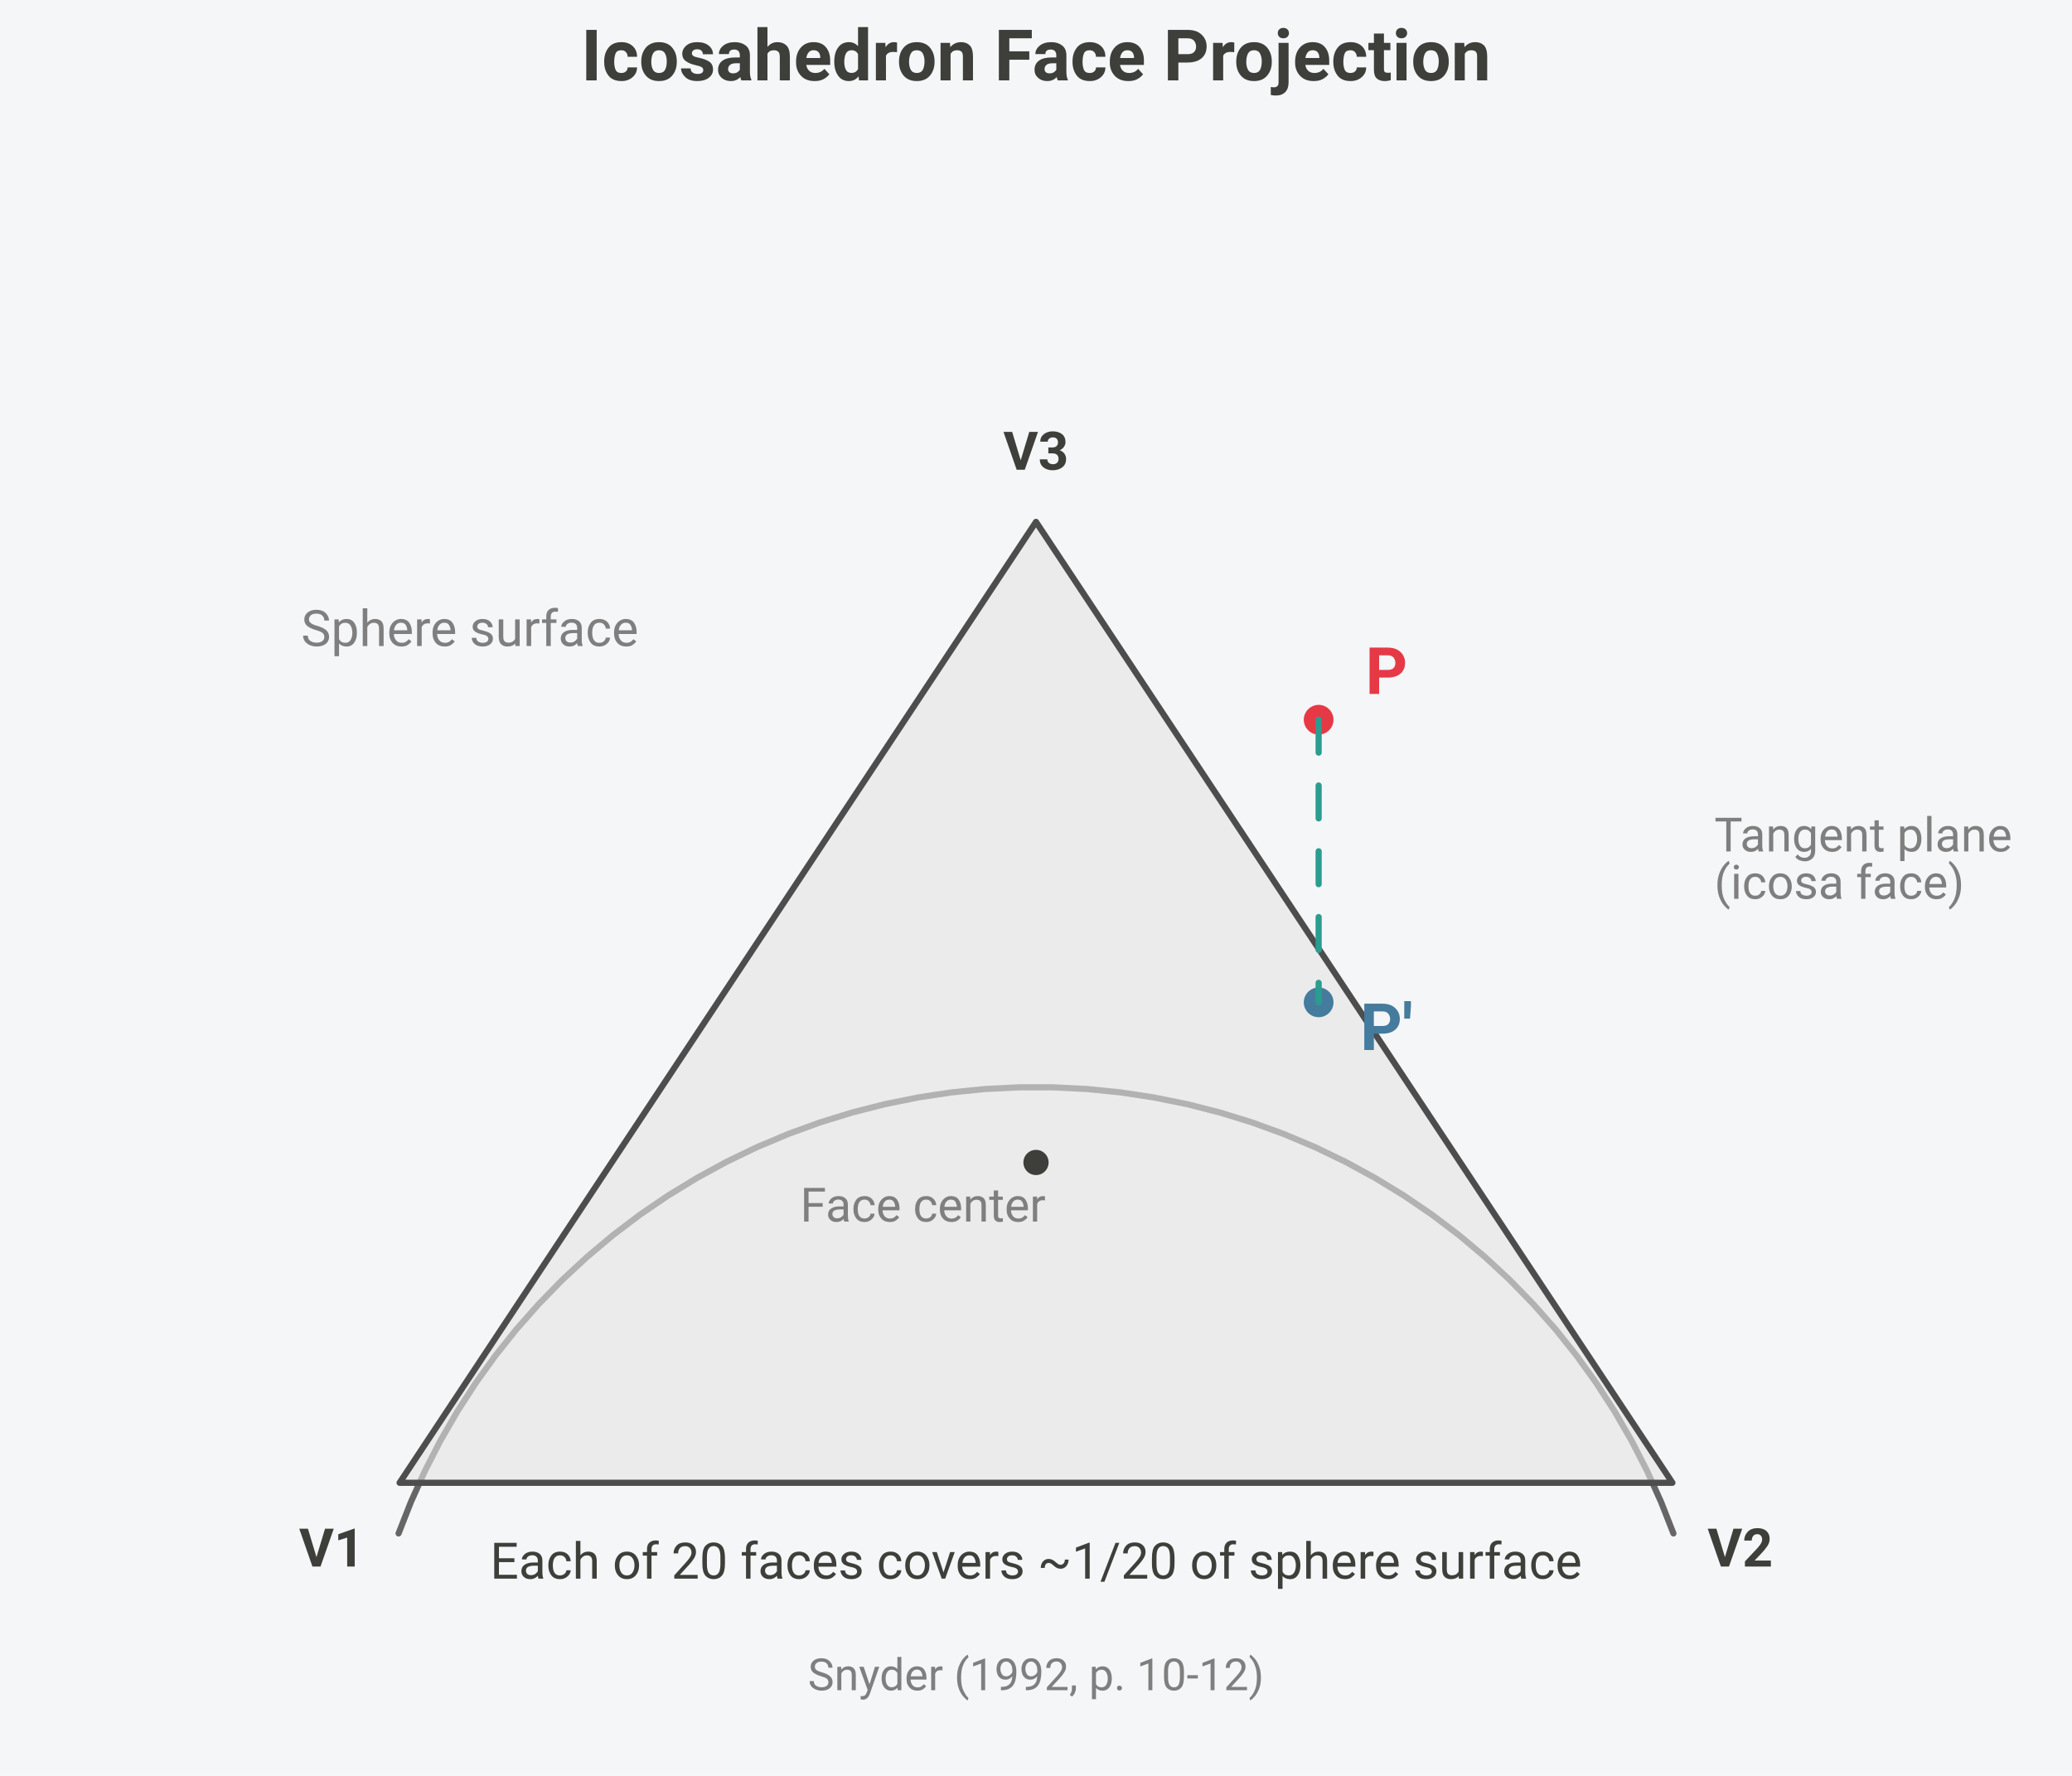
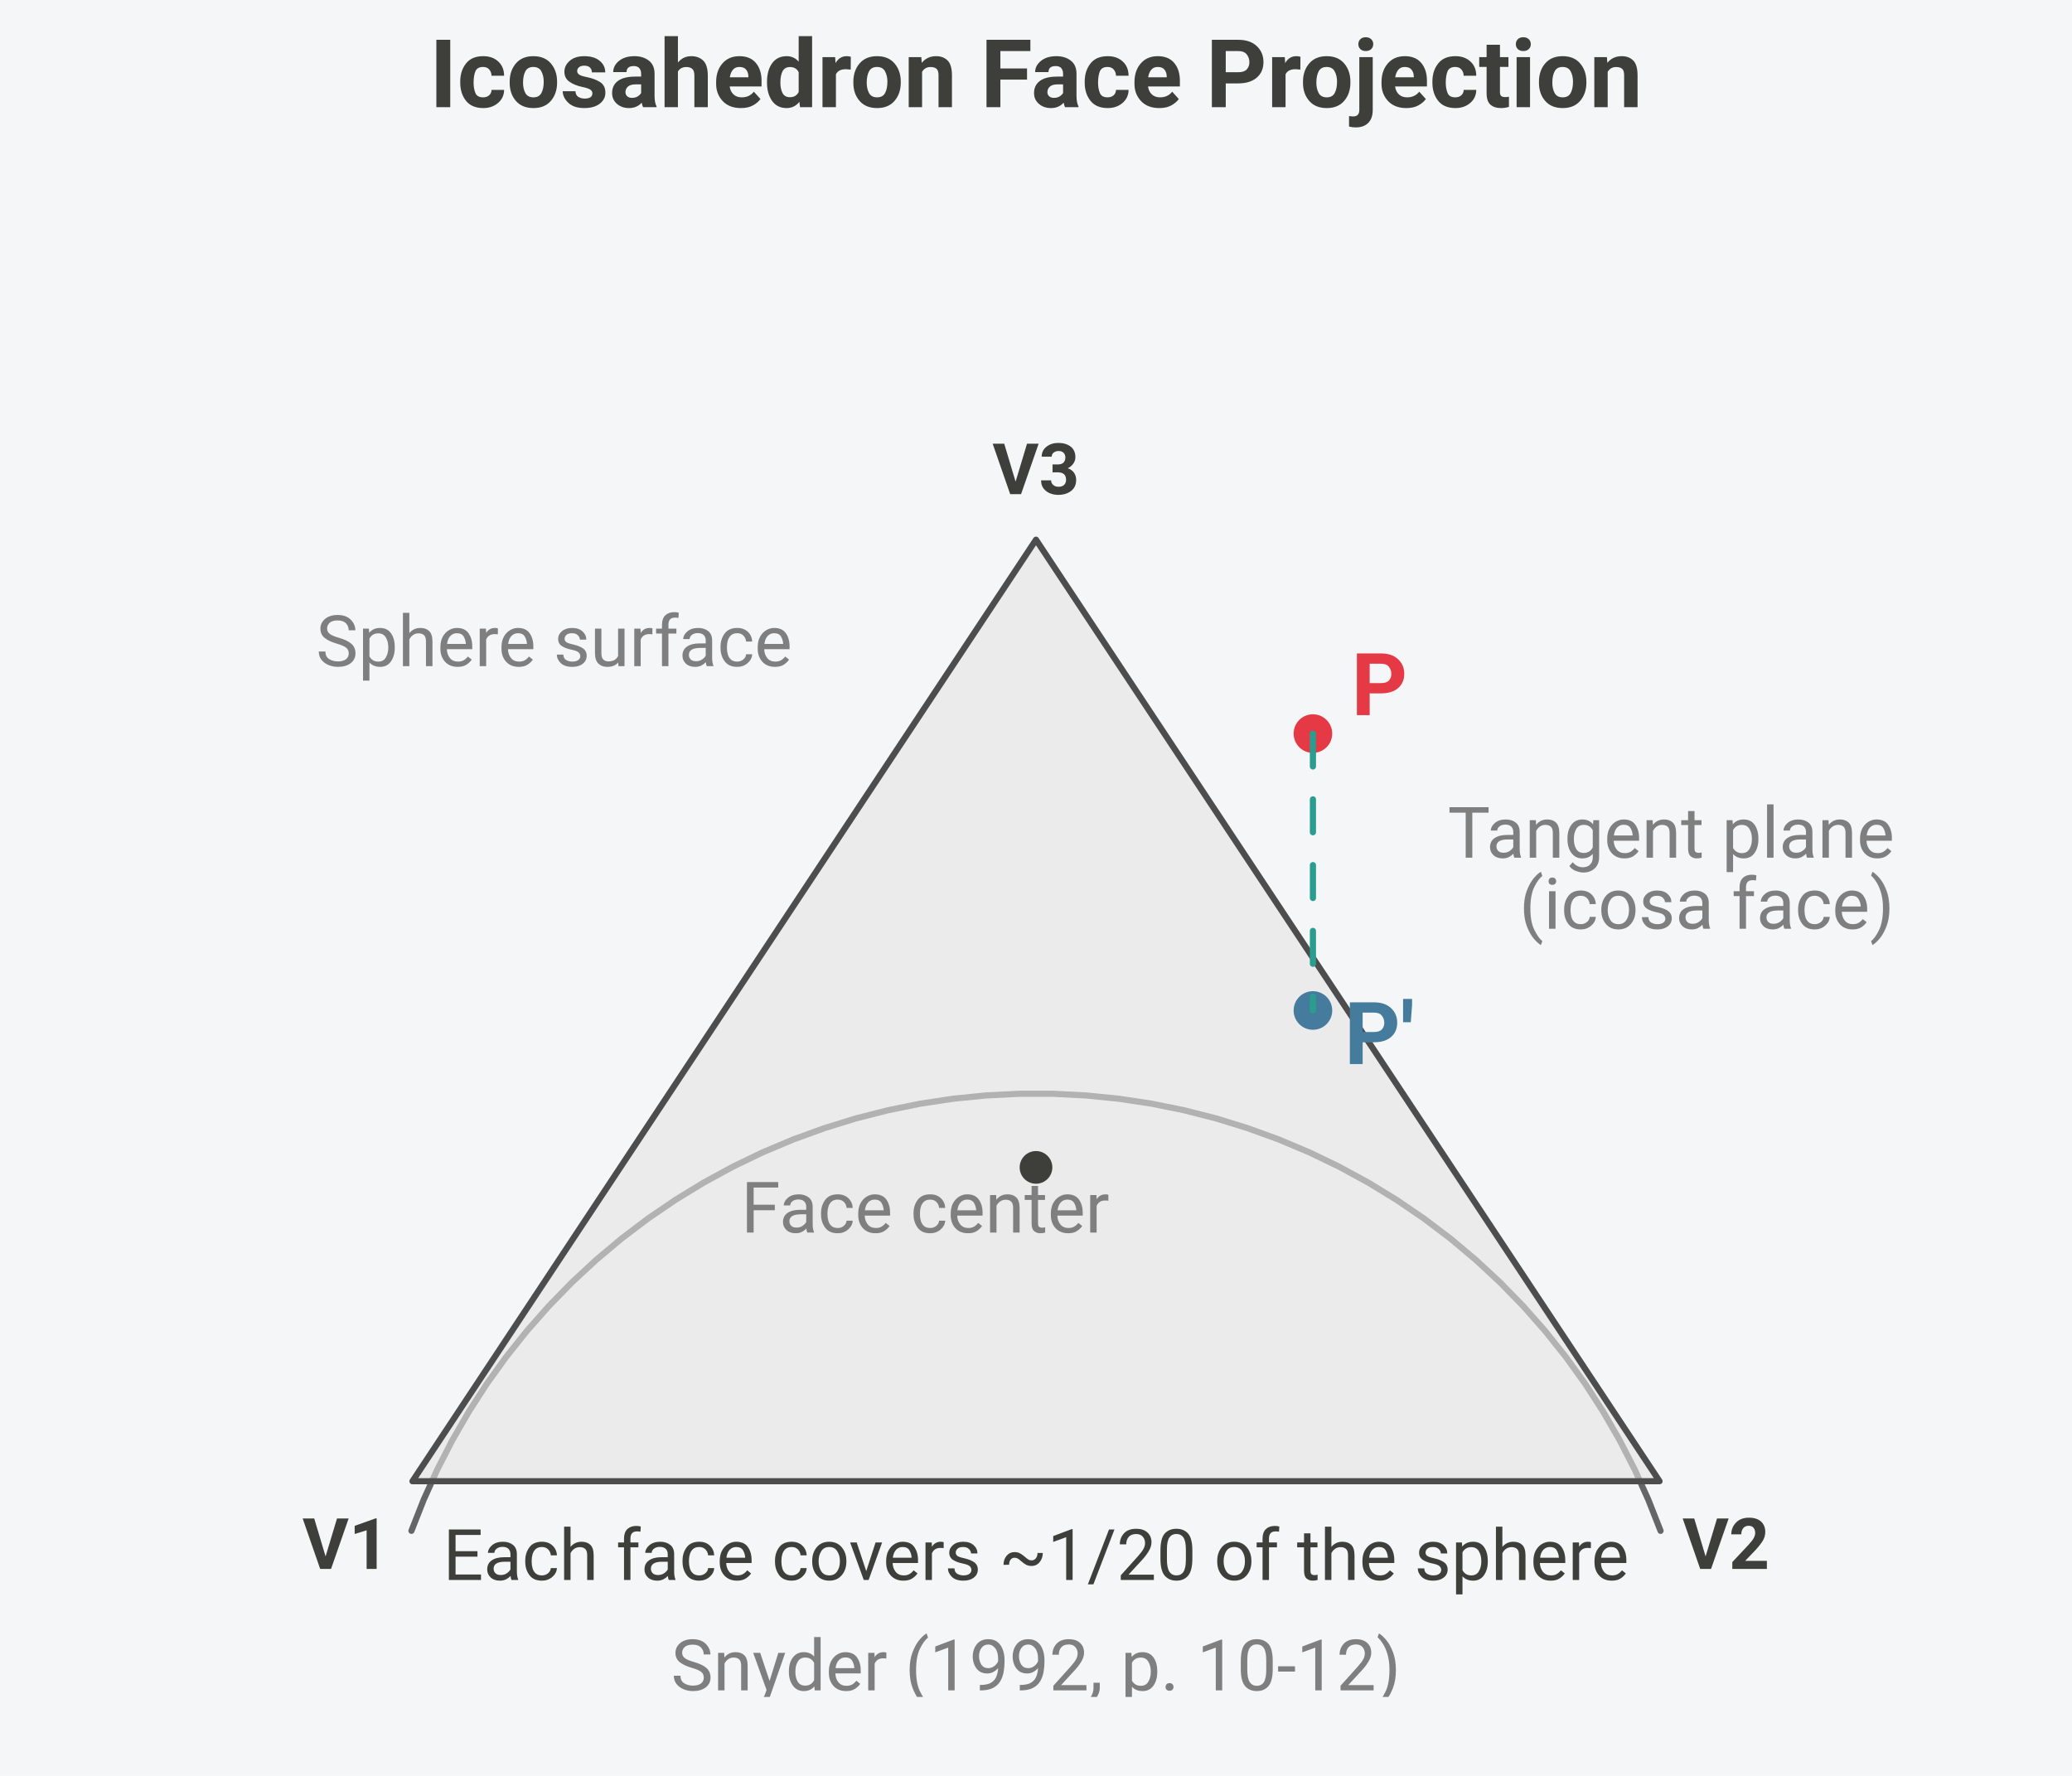
<svg xmlns="http://www.w3.org/2000/svg" width="504.00pt" height="432.00pt" viewBox="0 0 504.00 432.00">
  <g class="svglite">
    <defs>
      <style type="text/css">
    /* theme-aware-processed */
    .svglite line, .svglite polyline, .svglite polygon, .svglite path, .svglite circle {
      fill: none;
      stroke: #3E3F3A;
      stroke-linecap: round;
      stroke-linejoin: round;
      stroke-miterlimit: 10.00;
    }
    .svglite &gt; g &gt; rect {
      fill: none;
      stroke: #3E3F3A;
      stroke-linecap: round;
      stroke-linejoin: round;
      stroke-miterlimit: 10.00;
    }
    .svglite text {
      white-space: pre;
      fill: #3E3F3A;
    }
    .svglite g.glyphgroup path {
      fill: inherit;
      stroke: none;
    }
  </style>
    </defs>
    <rect class="svg-bg" width="100%" height="100%" style="stroke: none; fill: #F5F6F8;" />
    <defs>
      <clipPath id="cpMC4wMHw1MDQuMDB8MC4wMHw0MzIuMDA=">
        <rect x="0.00" y="0.00" width="504.00" height="432.00" />
      </clipPath>
    </defs>
    <g clip-path="url(#cpMC4wMHw1MDQuMDB8MC4wMHw0MzIuMDA=)">
-       <text x="252.00" y="19.55" text-anchor="middle" style="font-size: 1.44em; font-weight: bold; font-family: &quot;Roboto&quot;, -apple-system, BlinkMacSystemFont, &quot;Segoe UI&quot;, system-ui, sans-serif;">Icosahedron Face Projection</text>
+       <text x="252.00" y="26.07" text-anchor="middle" style="font-size: 1.92em; font-weight: bold; font-family: &quot;Roboto&quot;, -apple-system, BlinkMacSystemFont, &quot;Segoe UI&quot;, system-ui, sans-serif;">Icosahedron Face Projection</text>
    </g>
    <defs>
-       <clipPath id="cpMTQuNDB8NDg5LjYwfDI4LjgwfDQxNy42MA==">
-         <rect x="14.40" y="28.80" width="475.20" height="388.80" />
+       <clipPath id="cpMTkuMjB8NDg0LjgwfDM4LjQwfDQxMi44MA==">
+         <rect x="19.20" y="38.40" width="465.60" height="374.40" />
      </clipPath>
    </defs>
-     <g clip-path="url(#cpMTQuNDB8NDg5LjYwfDI4LjgwfDQxNy42MA==)">
-       <polyline points="407.05,373.02 404.04,365.36 400.66,357.86 396.91,350.54 392.79,343.41 388.33,336.50 383.53,329.82 378.40,323.39 372.95,317.22 367.21,311.33 361.18,305.74 354.88,300.45 348.32,295.48 341.52,290.85 334.50,286.56 327.27,282.62 319.86,279.05 312.28,275.86 304.55,273.04 296.69,270.62 288.72,268.59 280.65,266.96 272.52,265.73 264.33,264.91 256.11,264.50 247.89,264.50 239.67,264.91 231.48,265.73 223.35,266.96 215.28,268.59 207.31,270.62 199.45,273.04 191.72,275.86 184.14,279.05 176.73,282.62 169.50,286.56 162.48,290.85 155.68,295.48 149.12,300.45 142.82,305.74 136.79,311.33 131.05,317.22 125.60,323.39 120.47,329.82 115.67,336.50 111.21,343.41 107.09,350.54 103.34,357.86 99.96,365.36 96.95,373.02 " style="stroke-width: 1.50; stroke: #666666;" />
-       <text x="73.25" y="157.15" style="font-size: 1.02em;fill: #7F7F7F; font-family: &quot;Roboto&quot;, -apple-system, BlinkMacSystemFont, &quot;Segoe UI&quot;, system-ui, sans-serif;">Sphere surface</text>
-       <polygon points="97.20,360.70 406.80,360.70 252.00,126.95 " style="stroke-width: 1.50; stroke: #4D4D4D; fill: #E5E5E5; fill-opacity: 0.60;" />
-       <text x="80.70" y="381.08" text-anchor="middle" style="font-size: 1.08em; font-weight: bold; font-family: &quot;Roboto&quot;, -apple-system, BlinkMacSystemFont, &quot;Segoe UI&quot;, system-ui, sans-serif;">V1</text>
-       <text x="423.30" y="381.08" text-anchor="middle" style="font-size: 1.08em; font-weight: bold; font-family: &quot;Roboto&quot;, -apple-system, BlinkMacSystemFont, &quot;Segoe UI&quot;, system-ui, sans-serif;">V2</text>
-       <text x="252.00" y="114.27" text-anchor="middle" style="font-size: 1.08em; font-weight: bold; font-family: &quot;Roboto&quot;, -apple-system, BlinkMacSystemFont, &quot;Segoe UI&quot;, system-ui, sans-serif;">V3</text>
-       <circle class="theme-fill-fg" cx="252.00" cy="282.78" r="2.70" style="stroke-width: 0.75; fill: #3E3F3A;" />
-       <text x="224.50" y="297.16" text-anchor="middle" style="font-size: 0.96em;fill: #7F7F7F; font-family: &quot;Roboto&quot;, -apple-system, BlinkMacSystemFont, &quot;Segoe UI&quot;, system-ui, sans-serif;">Face center</text>
-       <circle cx="320.75" cy="175.08" r="3.24" style="stroke-width: 0.75; stroke: #E63946; fill: #E63946;" />
-       <text x="337.25" y="168.80" text-anchor="middle" style="font-size: 1.32em; font-weight: bold;fill: #E63946; font-family: &quot;Roboto&quot;, -apple-system, BlinkMacSystemFont, &quot;Segoe UI&quot;, system-ui, sans-serif;">P</text>
-       <circle cx="320.75" cy="243.83" r="3.24" style="stroke-width: 0.75; stroke: #457B9D; fill: #457B9D;" />
-       <text x="337.25" y="255.42" text-anchor="middle" style="font-size: 1.32em; font-weight: bold;fill: #457B9D; font-family: &quot;Roboto&quot;, -apple-system, BlinkMacSystemFont, &quot;Segoe UI&quot;, system-ui, sans-serif;">P'</text>
-       <polyline points="320.75,175.08 320.75,243.83 " style="stroke-width: 1.50; stroke: #2A9D8F; stroke-dasharray: 8.00,8.00;" />
-       <text x="252.00" y="384.02" text-anchor="middle" style="font-size: 1.02em; font-family: &quot;Roboto&quot;, -apple-system, BlinkMacSystemFont, &quot;Segoe UI&quot;, system-ui, sans-serif;">Each of 20 faces covers ~1/20 of sphere surface</text>
-       <text x="417.00" y="207.12" style="font-size: 0.96em;fill: #7F7F7F; font-family: &quot;Roboto&quot;, -apple-system, BlinkMacSystemFont, &quot;Segoe UI&quot;, system-ui, sans-serif;">Tangent plane</text>
-       <text x="417.00" y="218.64" style="font-size: 0.96em;fill: #7F7F7F; font-family: &quot;Roboto&quot;, -apple-system, BlinkMacSystemFont, &quot;Segoe UI&quot;, system-ui, sans-serif;">(icosa face)</text>
-       <text x="252.00" y="411.16" text-anchor="middle" style="font-size: 0.9em;fill: #7F7F7F; font-family: &quot;Roboto&quot;, -apple-system, BlinkMacSystemFont, &quot;Segoe UI&quot;, system-ui, sans-serif;">Snyder (1992, p. 10-12)</text>
+     <g clip-path="url(#cpMTkuMjB8NDg0LjgwfDM4LjQwfDQxMi44MA==)">
+       <polyline points="403.92,372.39 400.97,364.89 397.66,357.54 393.98,350.37 389.95,343.38 385.58,336.61 380.87,330.07 375.84,323.77 370.51,317.72 364.88,311.95 358.97,306.47 352.80,301.29 346.37,296.42 339.71,291.88 332.83,287.68 325.75,283.82 318.49,280.32 311.06,277.19 303.49,274.44 295.79,272.06 287.97,270.07 280.07,268.47 272.10,267.27 264.08,266.47 256.03,266.07 247.97,266.07 239.92,266.47 231.90,267.27 223.93,268.47 216.03,270.07 208.21,272.06 200.51,274.44 192.94,277.19 185.51,280.32 178.25,283.82 171.17,287.68 164.29,291.88 157.63,296.42 151.20,301.29 145.03,306.47 139.12,311.95 133.49,317.72 128.16,323.77 123.13,330.07 118.42,336.61 114.05,343.38 110.02,350.37 106.34,357.54 103.03,364.89 100.08,372.39 " style="stroke-width: 1.50; stroke: #666666;" />
+       <text x="76.86" y="162.05" style="font-size: 1.44em;fill: #7F7F7F; font-family: &quot;Roboto&quot;, -apple-system, BlinkMacSystemFont, &quot;Segoe UI&quot;, system-ui, sans-serif;">Sphere surface</text>
+       <polygon points="100.33,360.32 403.67,360.32 252.00,131.29 " style="stroke-width: 1.50; stroke: #4D4D4D; fill: #E5E5E5; fill-opacity: 0.60;" />
+       <text x="84.16" y="381.66" text-anchor="middle" style="font-size: 1.44em; font-weight: bold; font-family: &quot;Roboto&quot;, -apple-system, BlinkMacSystemFont, &quot;Segoe UI&quot;, system-ui, sans-serif;">V1</text>
+       <text x="419.84" y="381.66" text-anchor="middle" style="font-size: 1.44em; font-weight: bold; font-family: &quot;Roboto&quot;, -apple-system, BlinkMacSystemFont, &quot;Segoe UI&quot;, system-ui, sans-serif;">V2</text>
+       <text x="252.00" y="120.21" text-anchor="middle" style="font-size: 1.44em; font-weight: bold; font-family: &quot;Roboto&quot;, -apple-system, BlinkMacSystemFont, &quot;Segoe UI&quot;, system-ui, sans-serif;">V3</text>
+       <circle class="theme-fill-fg" cx="252.00" cy="283.98" r="3.60" style="stroke-width: 0.75; fill: #3E3F3A;" />
+       <text x="225.06" y="299.83" text-anchor="middle" style="font-size: 1.44em;fill: #7F7F7F; font-family: &quot;Roboto&quot;, -apple-system, BlinkMacSystemFont, &quot;Segoe UI&quot;, system-ui, sans-serif;">Face center</text>
+       <circle cx="319.36" cy="178.45" r="4.32" style="stroke-width: 0.75; stroke: #E63946; fill: #E63946;" />
+       <text x="335.53" y="173.97" text-anchor="middle" style="font-size: 1.76em; font-weight: bold;fill: #E63946; font-family: &quot;Roboto&quot;, -apple-system, BlinkMacSystemFont, &quot;Segoe UI&quot;, system-ui, sans-serif;">P</text>
+       <circle cx="319.36" cy="245.81" r="4.32" style="stroke-width: 0.75; stroke: #457B9D; fill: #457B9D;" />
+       <text x="335.53" y="258.84" text-anchor="middle" style="font-size: 1.76em; font-weight: bold;fill: #457B9D; font-family: &quot;Roboto&quot;, -apple-system, BlinkMacSystemFont, &quot;Segoe UI&quot;, system-ui, sans-serif;">P'</text>
+       <polyline points="319.36,178.45 319.36,245.81 " style="stroke-width: 1.50; stroke: #2A9D8F; stroke-dasharray: 8.00,8.00;" />
+       <text x="252.00" y="384.34" text-anchor="middle" style="font-size: 1.44em; font-family: &quot;Roboto&quot;, -apple-system, BlinkMacSystemFont, &quot;Segoe UI&quot;, system-ui, sans-serif;">Each face covers ~1/20 of the sphere</text>
+       <text x="460.82" y="208.64" text-anchor="end" style="font-size: 1.44em;fill: #7F7F7F; font-family: &quot;Roboto&quot;, -apple-system, BlinkMacSystemFont, &quot;Segoe UI&quot;, system-ui, sans-serif;">Tangent plane</text>
+       <text x="460.82" y="225.92" text-anchor="end" style="font-size: 1.44em;fill: #7F7F7F; font-family: &quot;Roboto&quot;, -apple-system, BlinkMacSystemFont, &quot;Segoe UI&quot;, system-ui, sans-serif;">(icosa face)</text>
+       <text x="252.00" y="411.20" text-anchor="middle" style="font-size: 1.44em;fill: #7F7F7F; font-family: &quot;Roboto&quot;, -apple-system, BlinkMacSystemFont, &quot;Segoe UI&quot;, system-ui, sans-serif;">Snyder (1992, p. 10-12)</text>
    </g>
  </g>
</svg>
